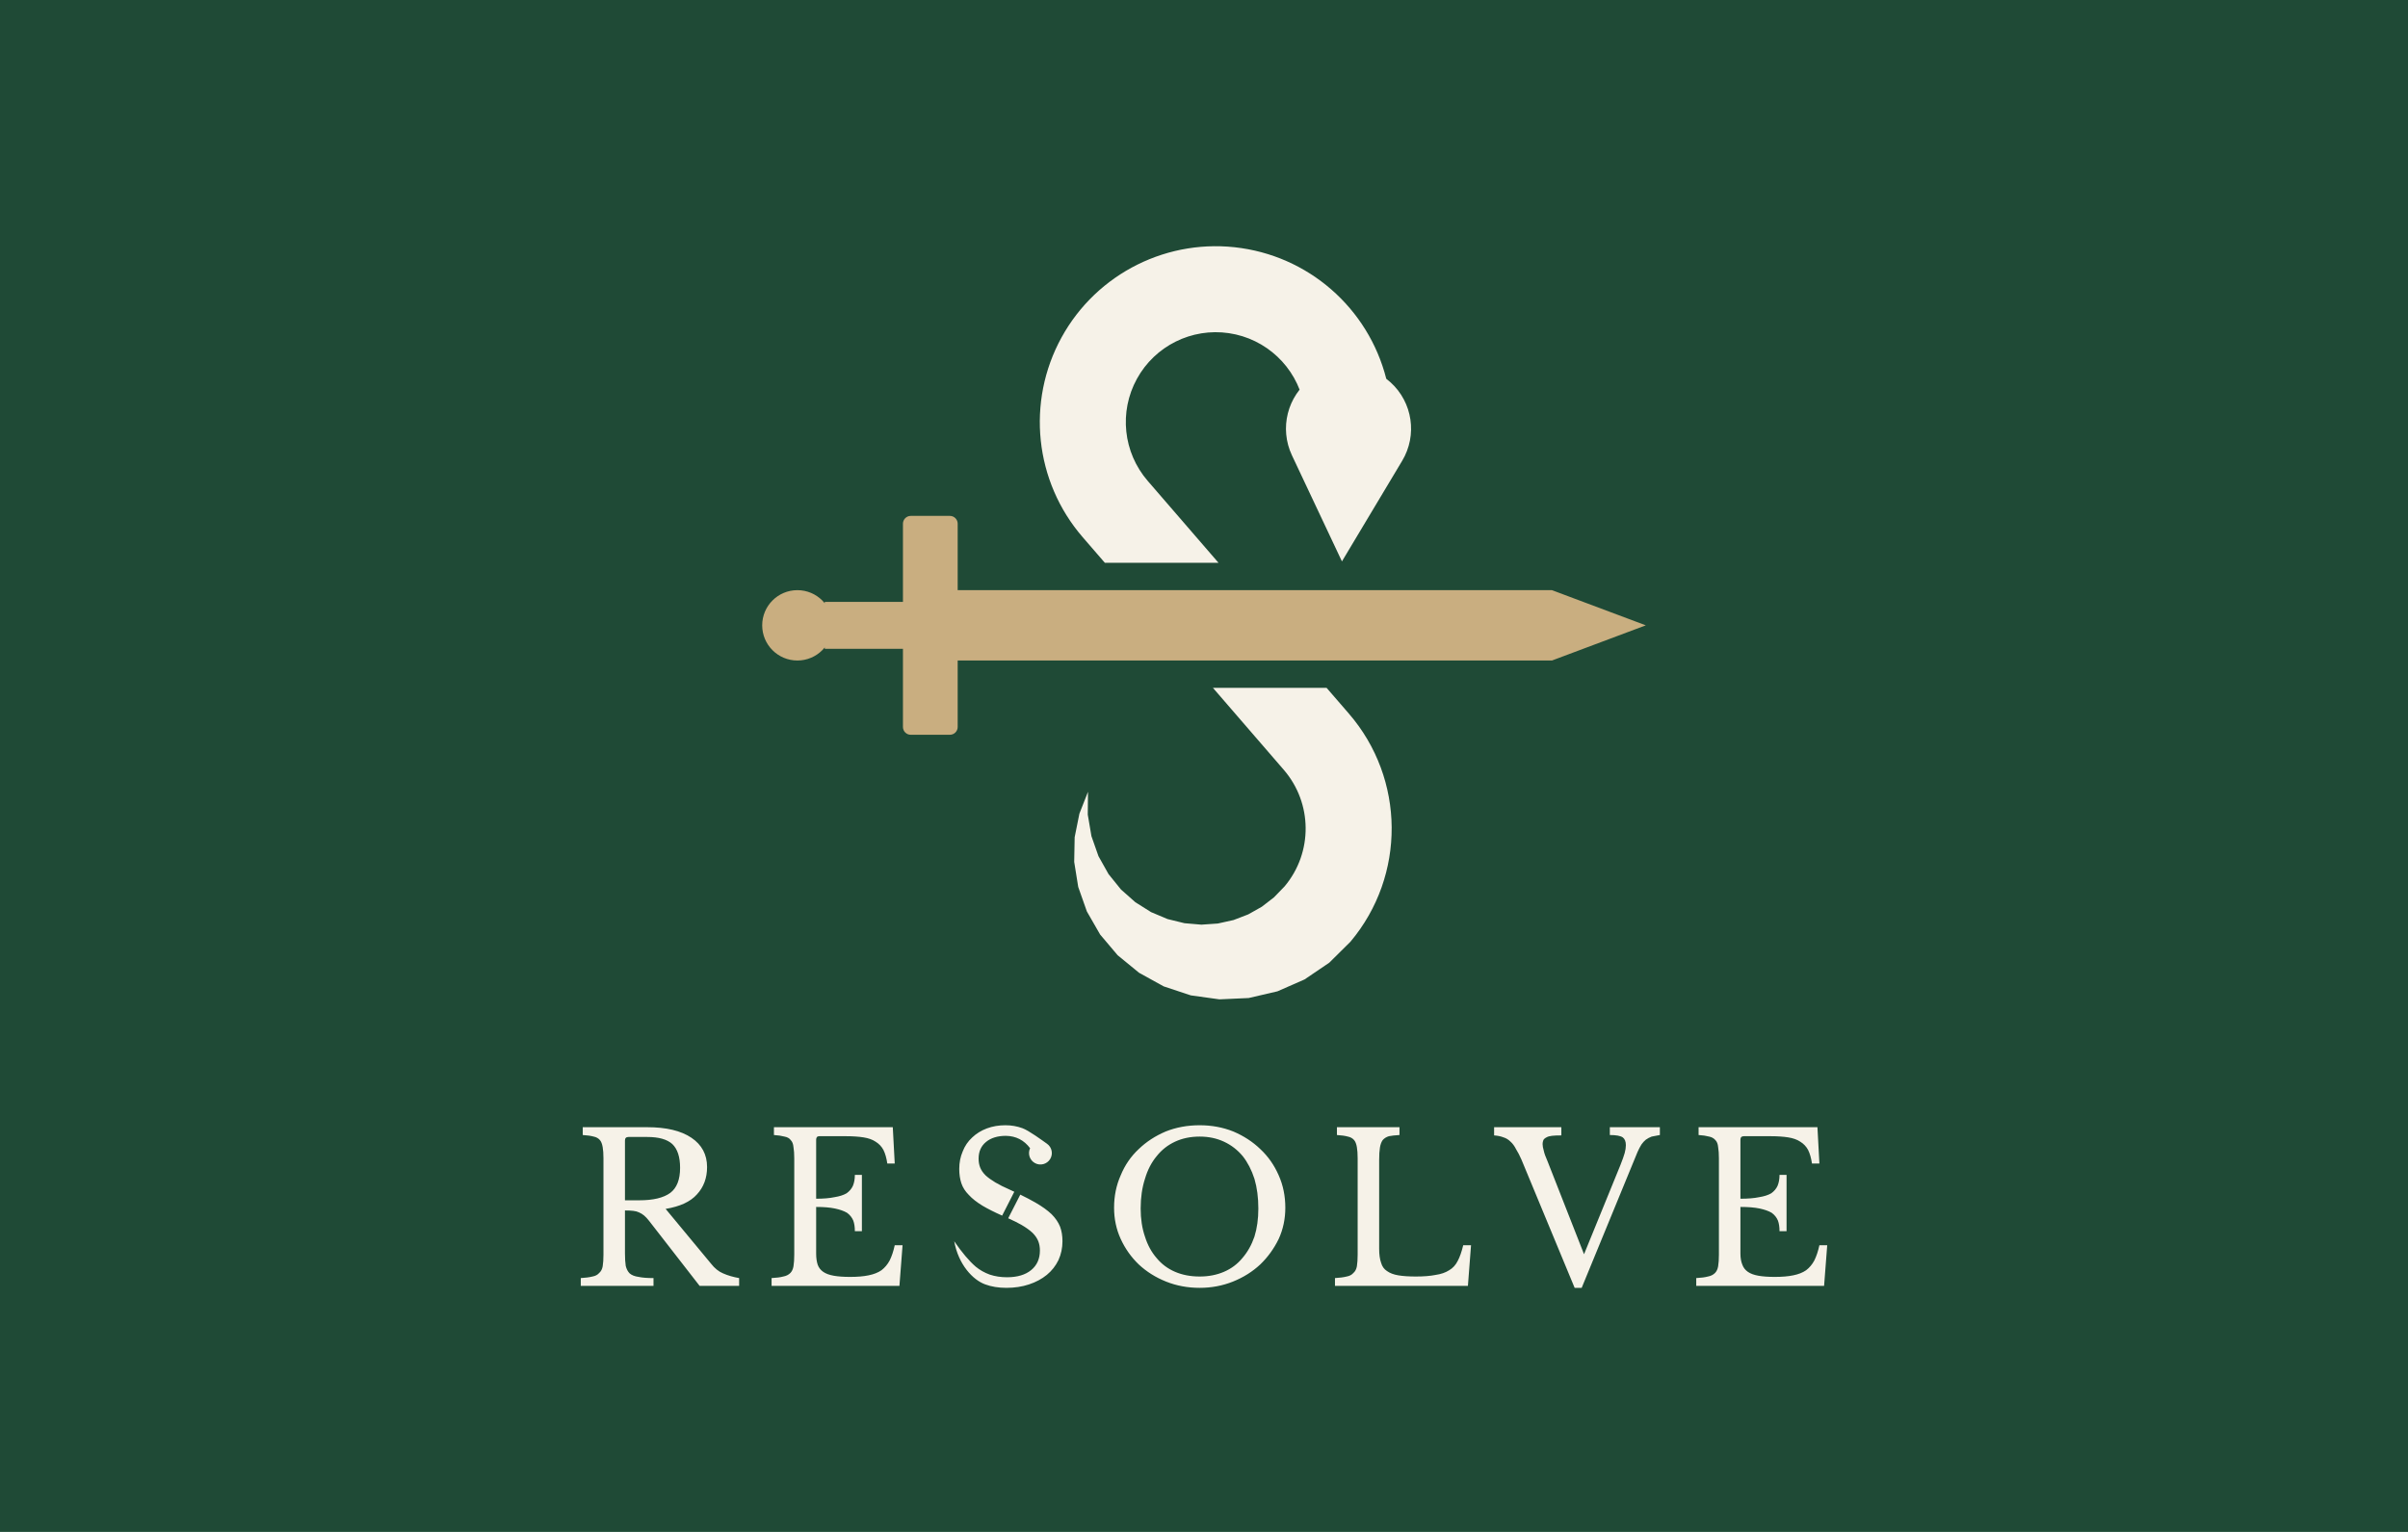
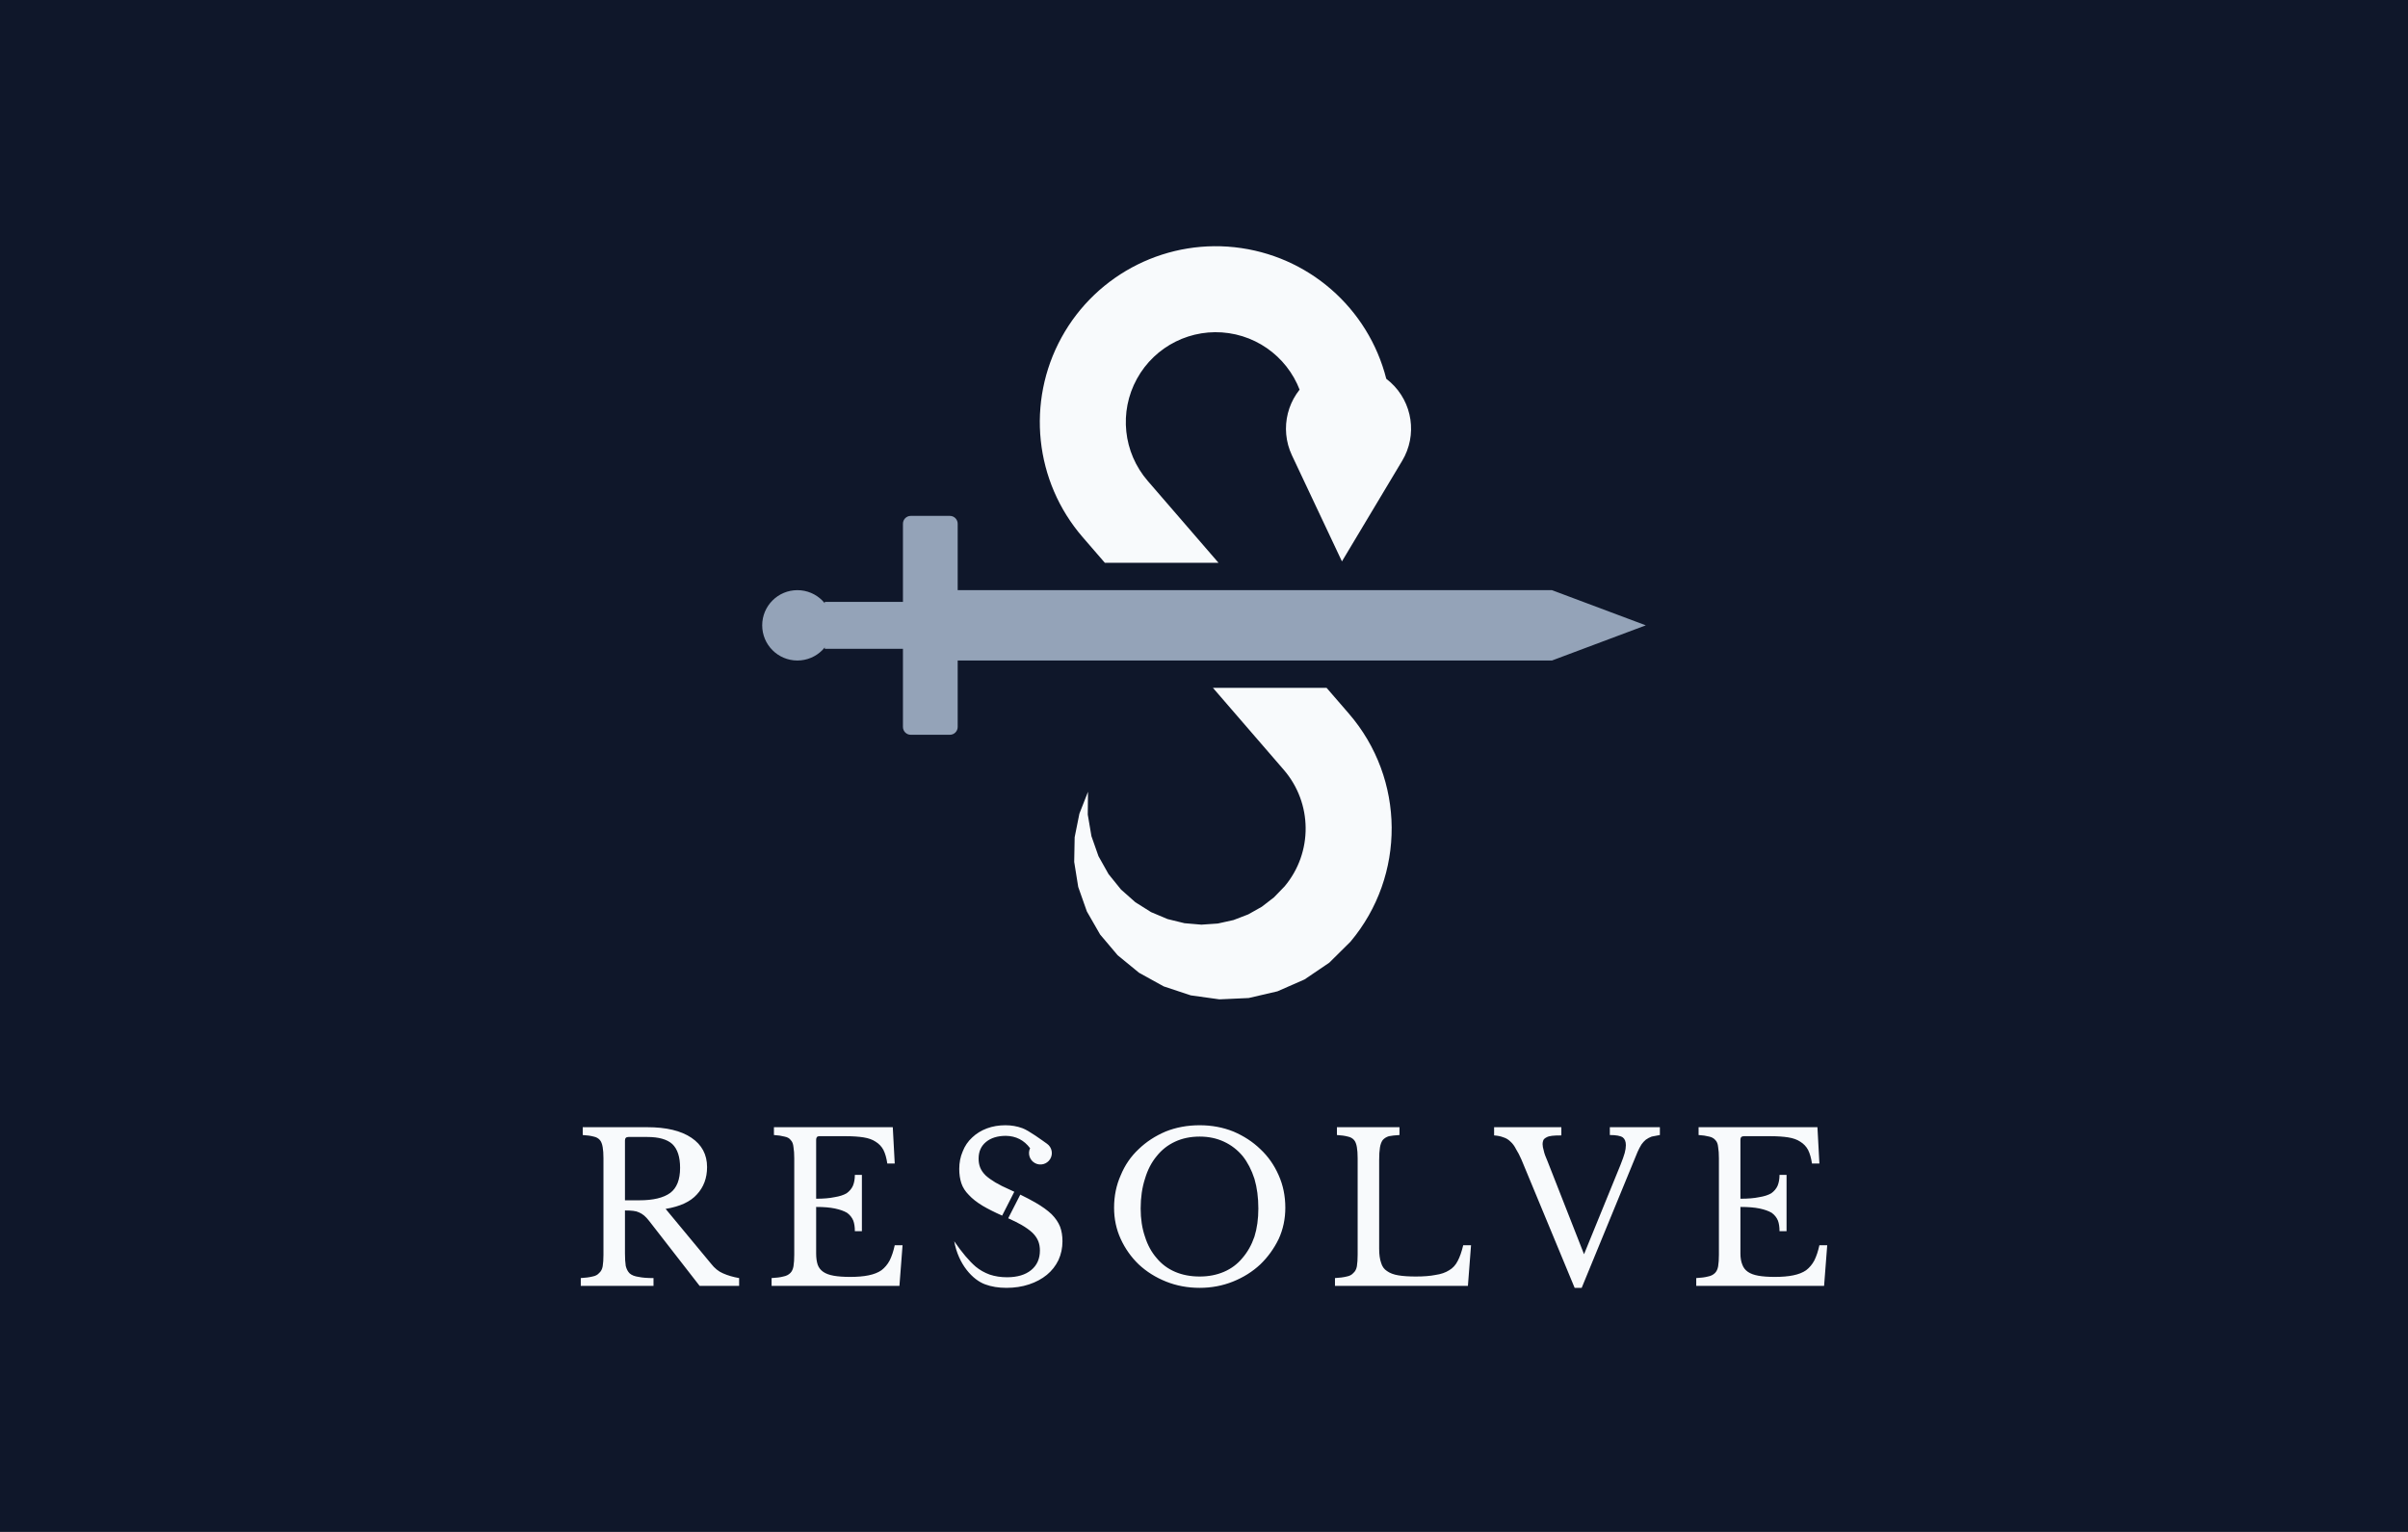
<svg xmlns="http://www.w3.org/2000/svg" viewBox="0 0 440 280" role="img">
-   <rect x="0" y="0" width="440" height="280" fill="#1F4A36" />
+   <rect x="0" y="0" width="440" height="280" fill="#0F172A" />
  <g transform="translate(130.699 22.8533) scale(0.714409)">
    <g>
-       <path fill="#F6F2E8" d="M93.95 105.42A45 45 0 1 1 172.02 66.64L150.5 71.22A23 23 0 1 0 110.6 91.04ZM162.05 150.58A45 45 0 0 1 162.47 208.93L145.62 194.78A23 23 0 0 0 145.4 164.96ZM93.95 105.42L110.6 91.04L128.71 112L99.64 112ZM145.4 164.96L162.05 150.58L156.36 144L127.29 144ZM160.28 111.64L147.49 84.5A16 16 0 1 1 175.69 85.9ZM162.47 208.93L157.04 214.31L150.73 218.59L143.78 221.64L136.43 223.35L128.95 223.69L121.62 222.67L114.69 220.37L108.39 216.89L102.91 212.4L98.43 207.1L95.04 201.2L92.83 194.93L91.8 188.52L91.92 182.21L93.13 176.18L95.31 170.63L95.33 170.63L95.27 176.42L96.21 181.94L98.01 187.06L100.58 191.64L103.77 195.59L107.44 198.84L111.46 201.37L115.69 203.15L120.02 204.21L124.33 204.58L128.53 204.29L132.55 203.4L136.32 201.95L139.78 200L142.9 197.59L145.62 194.78Z" />
-       <path fill="#C9AE80" d="M62 119H214L238 128L214 137H62ZM50 100h10a2 2 0 0 1 2 2v52a2 2 0 0 1 -2 2h-10a2 2 0 0 1 -2 -2v-52a2 2 0 0 1 2 -2ZM28 122h20v12h-20ZM30 128a9 9 0 1 1 -18 0a9 9 0 1 1 18 0Z" />
+       <path fill="#F8FAFC" d="M93.95 105.42A45 45 0 1 1 172.02 66.64L150.5 71.22A23 23 0 1 0 110.6 91.04ZM162.05 150.58A45 45 0 0 1 162.47 208.93L145.62 194.78A23 23 0 0 0 145.4 164.96ZM93.95 105.42L110.6 91.04L128.71 112L99.64 112ZM145.4 164.96L162.05 150.58L156.36 144L127.29 144ZM160.28 111.64L147.49 84.5A16 16 0 1 1 175.69 85.9ZM162.47 208.93L157.04 214.31L150.73 218.59L143.78 221.64L136.43 223.35L128.95 223.69L121.62 222.67L114.69 220.37L108.39 216.89L102.91 212.4L98.43 207.1L95.04 201.2L92.83 194.93L91.8 188.52L91.92 182.21L93.13 176.18L95.31 170.63L95.33 170.63L95.27 176.42L96.21 181.94L98.01 187.06L100.58 191.64L103.77 195.59L107.44 198.84L111.46 201.37L115.69 203.15L120.02 204.21L124.33 204.58L128.53 204.29L132.55 203.4L136.32 201.95L139.78 200L142.9 197.59L145.62 194.78Z" />
+       <path fill="#94A3B8" d="M62 119H214L238 128L214 137H62ZM50 100h10a2 2 0 0 1 2 2v52a2 2 0 0 1 -2 2h-10a2 2 0 0 1 -2 -2v-52a2 2 0 0 1 2 -2ZM28 122h20v12h-20ZM30 128a9 9 0 1 1 -18 0a9 9 0 1 1 18 0Z" />
    </g>
-     <path fill="#F6F2E8" d="M-2.1 266.6Q-2.1 270.8 -4.7 273.6Q-7.2 276.4 -12.7 277.3L-1.1 291.3Q0.3 293.1 2 293.8Q3.8 294.6 6.1 295V297H-4L-16.9 280.4Q-17.6 279.5 -18.2 279Q-18.8 278.5 -19.5 278.2Q-20.1 277.9 -21 277.8Q-21.9 277.7 -23.1 277.7V288.7Q-23.1 290.6 -22.9 291.9Q-22.6 293.1 -21.9 293.8Q-21.1 294.5 -19.6 294.7Q-18.2 295 -15.8 295V297H-34.4V295Q-32.6 294.9 -31.4 294.6Q-30.3 294.4 -29.7 293.7Q-29 293.1 -28.8 292Q-28.6 290.8 -28.6 289V264.4Q-28.6 262.6 -28.8 261.5Q-29 260.3 -29.5 259.7Q-30.1 259 -31.1 258.8Q-32.2 258.5 -33.9 258.4V256.4H-17.4Q-10.1 256.4 -6.1 259.1Q-2.1 261.8 -2.1 266.6ZM-23.1 275.1H-19.4Q-14.1 275.1 -11.5 273.2Q-9 271.3 -9 266.8Q-9 262.6 -11 260.7Q-13 258.9 -17.4 258.9H-22.2Q-23.1 258.9 -23.1 259.8ZM25.8 274.7Q28.6 274.7 30.5 274.3Q32.4 274 33.6 273.3Q34.7 272.5 35.2 271.4Q35.7 270.2 35.7 268.6H37.5V283H35.7Q35.7 281.4 35.3 280.3Q34.8 279.1 33.7 278.3Q32.5 277.6 30.6 277.2Q28.7 276.8 25.8 276.8V288.7Q25.8 290.4 26.2 291.6Q26.6 292.7 27.6 293.4Q28.6 294.1 30.3 294.4Q32 294.7 34.5 294.7Q37.3 294.7 39.2 294.3Q41.2 293.9 42.5 293Q43.8 292 44.6 290.5Q45.4 288.9 45.9 286.6H47.9L47.1 297H14.4V295Q16.3 294.9 17.4 294.6Q18.5 294.4 19.2 293.7Q19.8 293.1 20 292Q20.2 290.8 20.2 289V264.4Q20.2 262.6 20 261.5Q19.9 260.3 19.3 259.7Q18.8 259 17.7 258.8Q16.6 258.5 15 258.4V256.4H45.4L45.9 265.7H44Q43.7 263.6 43 262.2Q42.3 260.9 41 260.1Q39.8 259.3 37.9 259Q36 258.7 33.3 258.7H26.6Q25.8 258.7 25.8 259.6ZM61.11 285.58Q64.09 289.91 66.61 292.08Q68.17 293.37 70.2 294.11Q72.24 294.79 74.61 294.79Q78.55 294.79 80.79 292.96Q83.03 291.13 83.03 287.95Q83.03 286.66 82.62 285.58Q82.15 284.42 81.13 283.41Q80.04 282.39 78.28 281.37Q76.89 280.58 74.92 279.7L78.01 273.65Q80.21 274.72 81.88 275.68Q84.46 277.17 86.02 278.66Q87.51 280.16 88.19 281.85Q88.8 283.48 88.8 285.58Q88.8 288.15 87.78 290.39Q86.7 292.62 84.8 294.18Q82.89 295.74 80.25 296.62Q77.6 297.5 74.48 297.5Q71.42 297.5 69.05 296.62C65.86 295.47 62.19 291.54 61.11 285.58ZM73.37 279.02Q70.4 277.7 68.37 276.5Q66.13 275.14 64.84 273.72Q63.48 272.36 62.94 270.74Q62.4 269.11 62.4 267.08Q62.4 264.64 63.28 262.61Q64.09 260.51 65.72 259.02Q67.28 257.53 69.46 256.71Q71.63 255.9 74.21 255.9Q76.51 255.9 78.55 256.65C80.21 257.25 83.62 259.77 84.84 260.63A2.92 2.92 0 1 1 80.52 261.78Q78.21 258.68 74.34 258.61Q71.15 258.61 69.25 260.17Q67.35 261.73 67.35 264.44Q67.35 265.72 67.76 266.74Q68.17 267.76 69.12 268.71Q70.07 269.59 71.63 270.53Q73.12 271.42 75.43 272.43Q75.97 272.68 76.48 272.92L73.37 279.02ZM123.9 255.9Q128.5 255.9 132.5 257.5Q136.5 259.2 139.4 262Q142.4 264.8 144.1 268.7Q145.8 272.5 145.8 277Q145.8 281.3 144.1 285Q142.3 288.7 139.4 291.5Q136.4 294.3 132.4 295.9Q128.4 297.5 123.9 297.5Q119.3 297.5 115.3 295.9Q111.3 294.3 108.3 291.5Q105.4 288.7 103.7 285Q102 281.3 102 277Q102 272.5 103.7 268.7Q105.3 264.8 108.3 262Q111.2 259.2 115.2 257.5Q119.2 255.9 123.9 255.9ZM123.9 294.6Q127.3 294.6 130.1 293.4Q132.9 292.2 134.8 289.9Q136.8 287.6 137.9 284.4Q138.9 281.2 138.9 277.2Q138.9 273 137.9 269.6Q136.8 266.2 134.9 263.8Q132.9 261.4 130.1 260.1Q127.3 258.8 123.9 258.8Q120.4 258.8 117.6 260.1Q114.8 261.4 112.9 263.8Q110.9 266.2 109.9 269.6Q108.8 273 108.8 277.2Q108.8 281.2 109.9 284.4Q110.9 287.6 112.9 289.9Q114.8 292.2 117.6 293.4Q120.4 294.6 123.9 294.6ZM192.5 297H158.5V295Q160.3 294.9 161.5 294.6Q162.6 294.4 163.2 293.7Q163.9 293.1 164.1 292Q164.3 290.8 164.3 289V264.4Q164.3 262.6 164.1 261.5Q163.9 260.3 163.4 259.7Q162.8 259 161.8 258.8Q160.7 258.5 159 258.4V256.4H175V258.4Q173.3 258.5 172.3 258.7Q171.3 259 170.7 259.7Q170.2 260.4 170 261.6Q169.8 262.8 169.8 264.8V287.5Q169.8 289.7 170.3 291.1Q170.7 292.5 171.8 293.2Q172.9 294 174.7 294.3Q176.5 294.6 179.2 294.6Q182.2 294.6 184.2 294.2Q186.3 293.9 187.7 293Q189.1 292.2 189.9 290.6Q190.7 289.1 191.3 286.6H193.3ZM222.2 288.9 231.5 266.1Q232.3 264.1 232.6 263Q232.9 261.9 232.9 261Q232.9 259.6 232.1 259Q231.2 258.4 228.8 258.4V256.4H241.6V258.4Q240.4 258.6 239.5 258.8Q238.7 259.1 238 259.6Q237.4 260.1 236.9 260.8Q236.4 261.6 235.9 262.7L221.6 297.5H219.8L206.2 264.7Q205.5 263.1 204.8 262Q204.2 260.8 203.4 260.1Q202.6 259.3 201.6 259Q200.6 258.6 199.2 258.5V256.4H216.4V258.5Q214.9 258.5 214 258.6Q213.1 258.7 212.6 259Q212 259.3 211.8 259.7Q211.6 260.2 211.6 260.7Q211.6 261.4 211.9 262.4Q212.1 263.4 212.9 265.2ZM262.2 274.7Q265.1 274.7 267 274.3Q268.9 274 270.1 273.3Q271.2 272.5 271.7 271.4Q272.2 270.2 272.2 268.6H274V283H272.2Q272.2 281.4 271.8 280.3Q271.3 279.1 270.2 278.3Q269 277.6 267.1 277.2Q265.2 276.8 262.2 276.8V288.7Q262.2 290.4 262.7 291.6Q263.1 292.7 264.1 293.4Q265.1 294.1 266.8 294.4Q268.5 294.7 271 294.7Q273.8 294.7 275.7 294.3Q277.7 293.9 279 293Q280.3 292 281.1 290.5Q281.9 288.9 282.4 286.6H284.4L283.6 297H250.9V295Q252.8 294.9 253.9 294.6Q255 294.4 255.7 293.7Q256.3 293.1 256.5 292Q256.7 290.8 256.7 289V264.4Q256.7 262.6 256.5 261.5Q256.4 260.3 255.8 259.7Q255.2 259 254.2 258.8Q253.1 258.5 251.5 258.4V256.4H281.9L282.4 265.7H280.5Q280.2 263.6 279.5 262.2Q278.8 260.9 277.5 260.1Q276.3 259.3 274.4 259Q272.5 258.7 269.8 258.7H263.1Q262.2 258.7 262.2 259.6Z" />
+     <path fill="#F8FAFC" d="M-2.1 266.6Q-2.1 270.8 -4.7 273.6Q-7.2 276.4 -12.7 277.3L-1.1 291.3Q0.3 293.1 2 293.8Q3.8 294.6 6.1 295V297H-4L-16.9 280.4Q-17.6 279.5 -18.2 279Q-18.8 278.5 -19.5 278.2Q-20.1 277.9 -21 277.8Q-21.9 277.7 -23.1 277.7V288.7Q-23.1 290.6 -22.9 291.9Q-22.6 293.1 -21.9 293.8Q-21.1 294.5 -19.6 294.7Q-18.2 295 -15.8 295V297H-34.4V295Q-32.6 294.9 -31.4 294.6Q-30.3 294.4 -29.7 293.7Q-29 293.1 -28.8 292Q-28.6 290.8 -28.6 289V264.4Q-28.6 262.6 -28.8 261.5Q-29 260.3 -29.5 259.7Q-30.1 259 -31.1 258.8Q-32.2 258.5 -33.9 258.4V256.4H-17.4Q-10.1 256.4 -6.1 259.1Q-2.1 261.8 -2.1 266.6ZM-23.1 275.1H-19.4Q-14.1 275.1 -11.5 273.2Q-9 271.3 -9 266.8Q-9 262.6 -11 260.7Q-13 258.9 -17.4 258.9H-22.2Q-23.1 258.9 -23.1 259.8ZM25.8 274.7Q28.6 274.7 30.5 274.3Q32.4 274 33.6 273.3Q34.7 272.5 35.2 271.4Q35.7 270.2 35.7 268.6H37.5V283H35.7Q35.7 281.4 35.3 280.3Q34.8 279.1 33.7 278.3Q32.5 277.6 30.6 277.2Q28.7 276.8 25.8 276.8V288.7Q25.8 290.4 26.2 291.6Q26.6 292.7 27.6 293.4Q28.6 294.1 30.3 294.4Q32 294.7 34.5 294.7Q37.3 294.7 39.2 294.3Q41.2 293.9 42.5 293Q43.8 292 44.6 290.5Q45.4 288.9 45.9 286.6H47.9L47.1 297H14.4V295Q16.3 294.9 17.4 294.6Q18.5 294.4 19.2 293.7Q19.8 293.1 20 292Q20.2 290.8 20.2 289V264.4Q20.2 262.6 20 261.5Q19.9 260.3 19.3 259.7Q18.8 259 17.7 258.8Q16.6 258.5 15 258.4V256.4H45.4L45.9 265.7H44Q43.7 263.6 43 262.2Q42.3 260.9 41 260.1Q39.8 259.3 37.9 259Q36 258.7 33.3 258.7H26.6Q25.8 258.7 25.8 259.6ZM61.11 285.58Q64.09 289.91 66.61 292.08Q68.17 293.37 70.2 294.11Q72.24 294.79 74.61 294.79Q78.55 294.79 80.79 292.96Q83.03 291.13 83.03 287.95Q83.03 286.66 82.62 285.58Q82.15 284.42 81.13 283.41Q80.04 282.39 78.28 281.37Q76.89 280.58 74.92 279.7L78.01 273.65Q80.21 274.72 81.88 275.68Q84.46 277.17 86.02 278.66Q87.51 280.16 88.19 281.85Q88.8 283.48 88.8 285.58Q88.8 288.15 87.78 290.39Q86.7 292.62 84.8 294.18Q82.89 295.74 80.25 296.62Q77.6 297.5 74.48 297.5Q71.42 297.5 69.05 296.62C65.86 295.47 62.19 291.54 61.11 285.58ZM73.37 279.02Q70.4 277.7 68.37 276.5Q66.13 275.14 64.84 273.72Q63.48 272.36 62.94 270.74Q62.4 269.11 62.4 267.08Q62.4 264.64 63.28 262.61Q64.09 260.51 65.72 259.02Q67.28 257.53 69.46 256.71Q71.63 255.9 74.21 255.9Q76.51 255.9 78.55 256.65C80.21 257.25 83.62 259.77 84.84 260.63A2.92 2.92 0 1 1 80.52 261.78Q78.21 258.68 74.34 258.61Q71.15 258.61 69.25 260.17Q67.35 261.73 67.35 264.44Q67.35 265.72 67.76 266.74Q68.17 267.76 69.12 268.71Q70.07 269.59 71.63 270.53Q73.12 271.42 75.43 272.43Q75.97 272.68 76.48 272.92L73.37 279.02ZM123.9 255.9Q128.5 255.9 132.5 257.5Q136.5 259.2 139.4 262Q142.4 264.8 144.1 268.7Q145.8 272.5 145.8 277Q145.8 281.3 144.1 285Q142.3 288.7 139.4 291.5Q136.4 294.3 132.4 295.9Q128.4 297.5 123.9 297.5Q119.3 297.5 115.3 295.9Q111.3 294.3 108.3 291.5Q105.4 288.7 103.7 285Q102 281.3 102 277Q102 272.5 103.7 268.7Q105.3 264.8 108.3 262Q111.2 259.2 115.2 257.5Q119.2 255.9 123.9 255.9ZM123.9 294.6Q127.3 294.6 130.1 293.4Q132.9 292.2 134.8 289.9Q136.8 287.6 137.9 284.4Q138.9 281.2 138.9 277.2Q138.9 273 137.9 269.6Q136.8 266.2 134.9 263.8Q132.9 261.4 130.1 260.1Q127.3 258.8 123.9 258.8Q120.4 258.8 117.6 260.1Q114.8 261.4 112.9 263.8Q110.9 266.2 109.9 269.6Q108.8 273 108.8 277.2Q108.8 281.2 109.9 284.4Q110.9 287.6 112.9 289.9Q114.8 292.2 117.6 293.4Q120.4 294.6 123.9 294.6ZM192.5 297H158.5V295Q160.3 294.9 161.5 294.6Q162.6 294.4 163.2 293.7Q163.9 293.1 164.1 292Q164.3 290.8 164.3 289V264.4Q164.3 262.6 164.1 261.5Q163.9 260.3 163.4 259.7Q162.8 259 161.8 258.8Q160.7 258.5 159 258.4V256.4H175V258.4Q173.3 258.5 172.3 258.7Q171.3 259 170.7 259.7Q170.2 260.4 170 261.6Q169.8 262.8 169.8 264.8V287.5Q169.8 289.7 170.3 291.1Q170.7 292.5 171.8 293.2Q172.9 294 174.7 294.3Q176.5 294.6 179.2 294.6Q182.2 294.6 184.2 294.2Q186.3 293.9 187.7 293Q189.1 292.2 189.9 290.6Q190.7 289.1 191.3 286.6H193.3ZM222.2 288.9 231.5 266.1Q232.3 264.1 232.6 263Q232.9 261.9 232.9 261Q232.9 259.6 232.1 259Q231.2 258.4 228.8 258.4V256.4H241.6V258.4Q240.4 258.6 239.5 258.8Q238.7 259.1 238 259.6Q237.4 260.1 236.9 260.8Q236.4 261.6 235.9 262.7L221.6 297.5H219.8L206.2 264.7Q205.5 263.1 204.8 262Q204.2 260.8 203.4 260.1Q202.6 259.3 201.6 259Q200.6 258.6 199.2 258.5V256.4H216.4V258.5Q214.9 258.5 214 258.6Q213.1 258.7 212.6 259Q212 259.3 211.8 259.7Q211.6 260.2 211.6 260.7Q211.6 261.4 211.9 262.4Q212.1 263.4 212.9 265.2ZM262.2 274.7Q265.1 274.7 267 274.3Q268.9 274 270.1 273.3Q271.2 272.5 271.7 271.4Q272.2 270.2 272.2 268.6H274V283H272.2Q272.2 281.4 271.8 280.3Q271.3 279.1 270.2 278.3Q269 277.6 267.1 277.2Q265.2 276.8 262.2 276.8V288.7Q262.2 290.4 262.7 291.6Q263.1 292.7 264.1 293.4Q265.1 294.1 266.8 294.4Q268.5 294.7 271 294.7Q273.8 294.7 275.7 294.3Q277.7 293.9 279 293Q280.3 292 281.1 290.5Q281.9 288.9 282.4 286.6H284.4L283.6 297H250.9V295Q252.8 294.9 253.9 294.6Q255 294.4 255.7 293.7Q256.3 293.1 256.5 292Q256.7 290.8 256.7 289V264.4Q256.7 262.6 256.5 261.5Q256.4 260.3 255.8 259.7Q255.2 259 254.2 258.8Q253.1 258.5 251.5 258.4V256.4H281.9L282.4 265.7H280.5Q280.2 263.6 279.5 262.2Q278.8 260.9 277.5 260.1Q276.3 259.3 274.4 259Q272.5 258.7 269.8 258.7H263.1Q262.2 258.7 262.2 259.6Z" />
  </g>
</svg>
